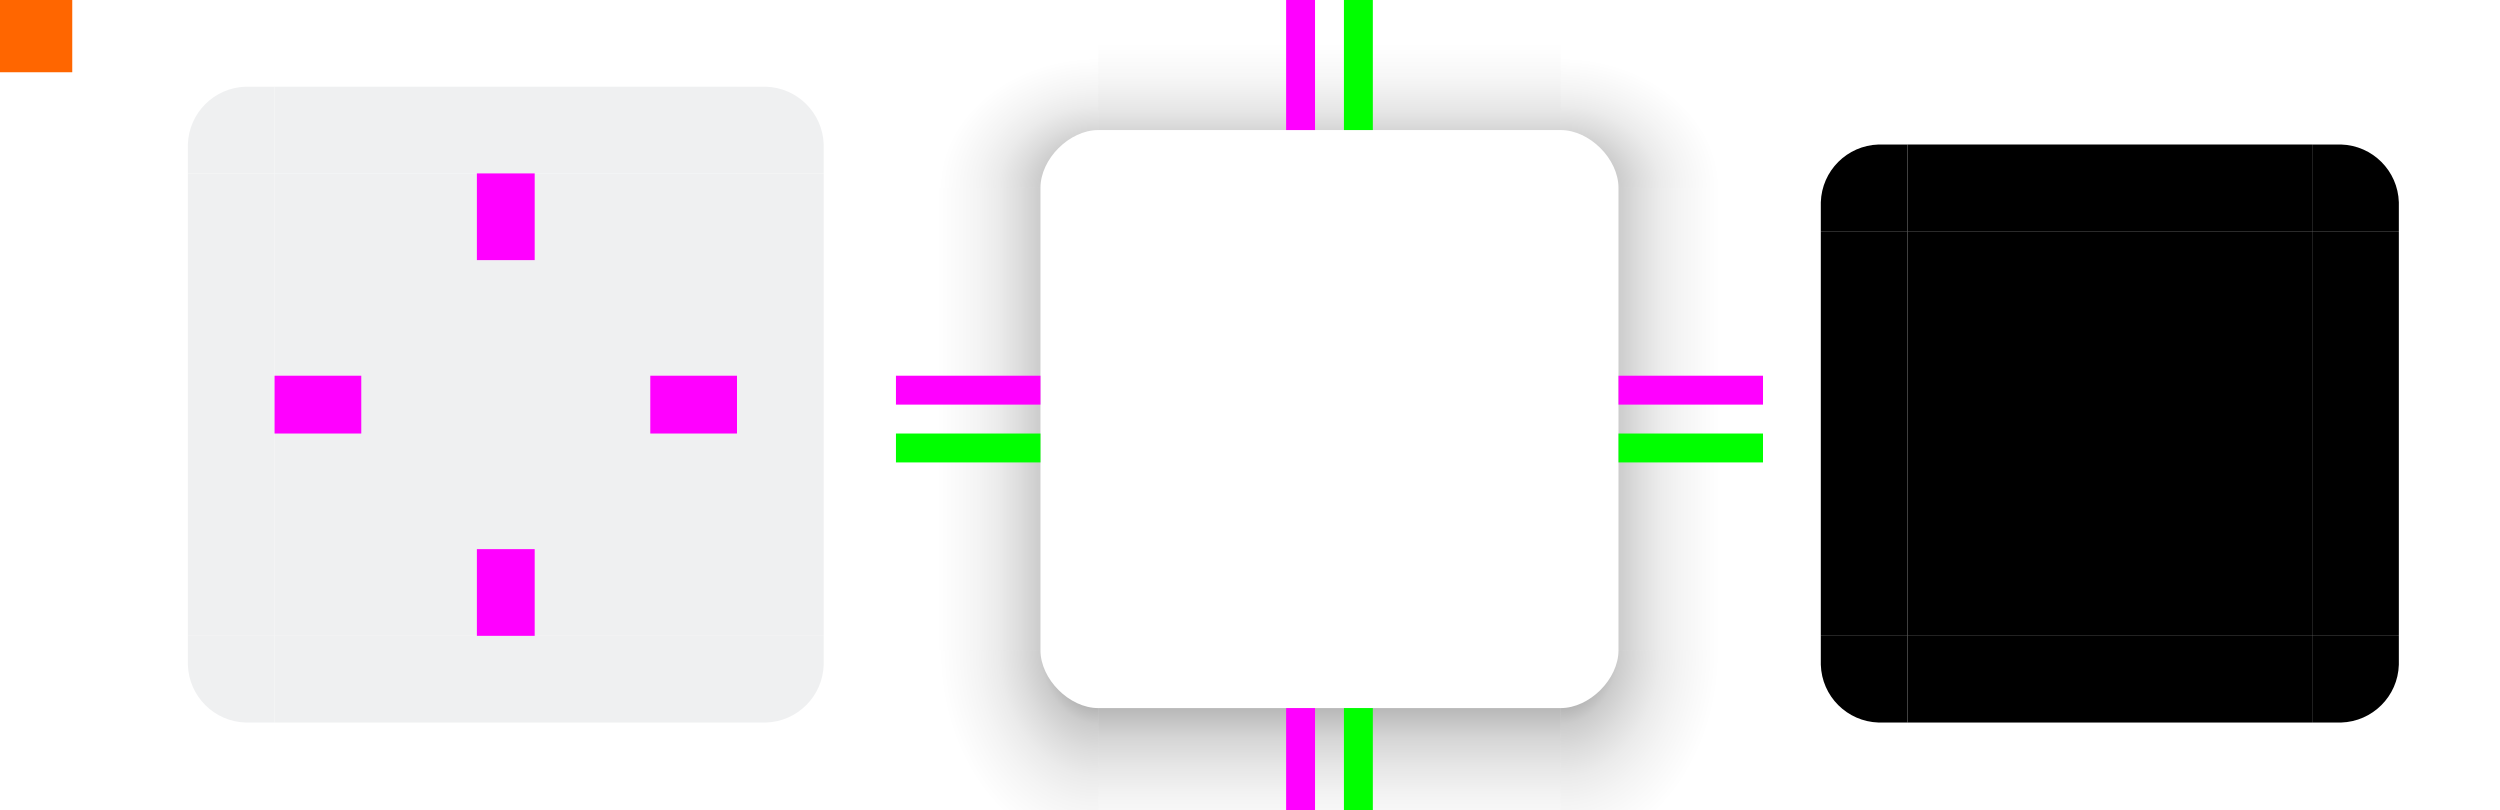
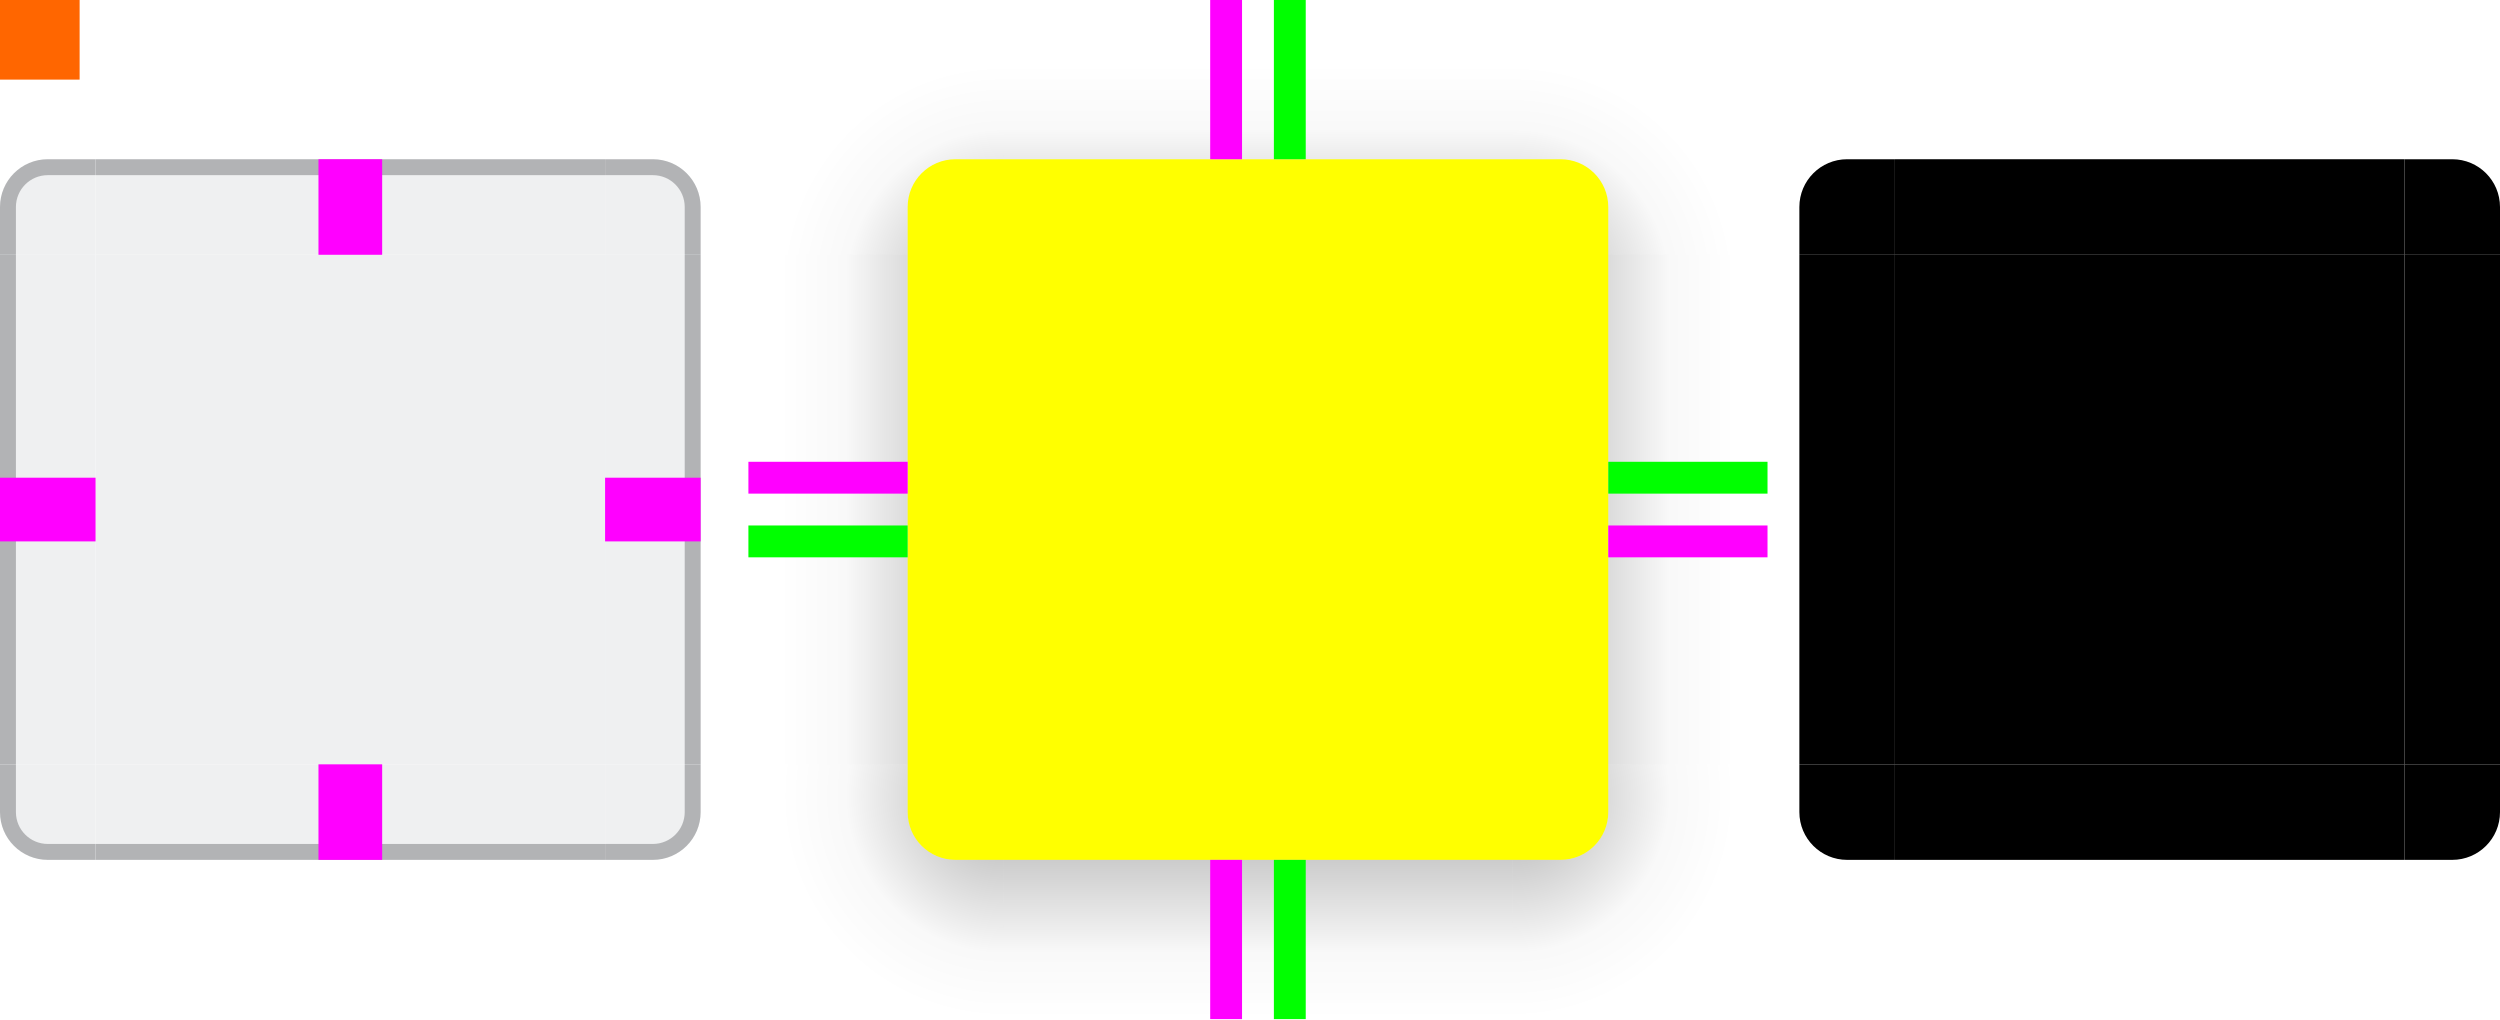
- <svg xmlns="http://www.w3.org/2000/svg" xmlns:xlink="http://www.w3.org/1999/xlink" width="173" height="56" viewBox="0 0 173 56" id="svg2" version="1.1">
-   <style type="text/css" id="current-color-scheme">
-       .ColorScheme-Text {
-         color:#31363b;
-         stop-color:#31363b;
-       }
-       .ColorScheme-Background {
-         color:#eff0f1;
-         stop-color:#eff0f1;
-       }
-       .ColorScheme-Highlight {
-         color:#3daee9;
-         stop-color:#3daee9;
-       }
-       .ColorScheme-ViewText {
-         color:#31363b;
-         stop-color:#31363b;
-       }
-       .ColorScheme-ViewBackground {
-         color:#fcfcfc;
-         stop-color:#fcfcfc;
-       }
-       .ColorScheme-ViewHover {
-         color:#93cee9;
-         stop-color:#93cee9;
-       }
-       .ColorScheme-ViewFocus{
-         color:#3daee9;
-         stop-color:#3daee9;
-       }
-       .ColorScheme-ButtonText {
-         color:#31363b;
-         stop-color:#31363b;
-       }
-       .ColorScheme-ButtonBackground {
-         color:#eff0f1;
-         stop-color:#eff0f1;
-       }
-       .ColorScheme-ButtonHover {
-         color:#93cee9;
-         stop-color:#93cee9;
-       }
-       .ColorScheme-ButtonFocus{
-         color:#3daee9;
-         stop-color:#3daee9;
-       }
-       </style>
-   <defs id="defs4">
-     <style type="text/css" id="style22">
-       .ColorScheme-Text {
-         color:#31363b;
-       }
-       .ColorScheme-Background {
-         color:#eff0f1;
-       }
-       .ColorScheme-Highlight {
-         color:#3daee9;
-       }
-       .ColorScheme-ViewText {
-         color:#31363b;
-       }
-       .ColorScheme-ViewBackground {
-         color:#fcfcfc;
-       }
-       .ColorScheme-ViewHover {
-         color:#93cee9;
-       }
-       .ColorScheme-ViewFocus{
-         color:#3daee9;
-       }
-       .ColorScheme-ButtonText {
-         color:#31363b;
-       }
-       .ColorScheme-ButtonBackground {
-         color:#eff0f1;
-       }
-       .ColorScheme-ButtonHover {
-         color:#93cee9;
-       }
-       .ColorScheme-ButtonFocus{
-         color:#3daee9;
-       }
-       </style>
-     <style id="current-color-scheme-2" type="text/css">
-       .ColorScheme-Text {
-         color:#7B7C7E;
-       }
-       .ColorScheme-Background{
-         color:#EFF0F1;
-       }
-       .ColorScheme-Highlight{
-         color:#3DAEE6;
-       }
-       .ColorScheme-ViewText {
-         color:#7B7C7E;
-       }
-       .ColorScheme-ViewBackground{
-         color:#FCFCFC;
-       }
-       .ColorScheme-ViewHover {
-         color:#3DAEE6;
-       }
-       .ColorScheme-ViewFocus{
-         color:#1E92FF;
-       }
-       .ColorScheme-ButtonText {
-         color:#7B7C7E;
-       }
-       .ColorScheme-ButtonBackground{
-         color:#EFF0F1;
-       }
-       .ColorScheme-ButtonHover {
-         color:#3DAEE6;
-       }
-       .ColorScheme-ButtonFocus{
-         color:#1E92FF;
-       }
- </style>
-     <linearGradient id="linearGradient3828-0">
-       <stop id="stop3830-7" offset="0" style="stop-color:#232629;stop-opacity:0.239" />
-       <stop style="stop-color:#1a1c1e;stop-opacity:0.239" offset="0.33" id="stop3836-9" />
-       <stop style="stop-color:#111314;stop-opacity:0.098" offset="0.66" id="stop3832-0" />
-       <stop id="stop3834-0" offset="1" style="stop-color:#000000;stop-opacity:0;" />
+ <svg xmlns="http://www.w3.org/2000/svg" xmlns:xlink="http://www.w3.org/1999/xlink" id="svg2" height="64" viewBox="0 0 157 64" width="157" version="1.1">
+   <defs id="defs15">
+     <style type="text/css" id="current-color-scheme">
+             .ColorScheme-Text {
+                 color:#232629;
+                 stop-color:#232629;
+             }
+             .ColorScheme-Background {
+                 color:#eff0f1;
+                 stop-color:#eff0f1;
+             }
+         </style>
+     <linearGradient id="shadow-side" gradientUnits="userSpaceOnUse">
+       <stop id="stop1762" offset="0" style="stop-color:#000;stop-opacity:.2" />
+       <stop id="stop1760" offset=".333" style="stop-color:#000;stop-opacity:.1" />
+       <stop id="stop1758" offset=".5" style="stop-color:#000;stop-opacity:.05" />
+       <stop id="stop1756" offset=".583" style="stop-color:#000;stop-opacity:.025" />
+       <stop id="stop1754" offset="1" style="stop-color:#000;stop-opacity:0" />
    </linearGradient>
-     <linearGradient id="linearGradient3809-3">
-       <stop id="stop3811-1" offset="0" style="stop-color:#232629;stop-opacity:0.239;" />
-       <stop style="stop-color:#111314;stop-opacity:0.098;" offset="0.5" id="stop3817-3" />
-       <stop id="stop3815-2" offset="1" style="stop-color:#000000;stop-opacity:0;" />
+     <linearGradient id="shadow-corner" gradientUnits="userSpaceOnUse">
+       <stop id="stop11958" offset="0" style="stop-color:#000;stop-opacity:1" />
+       <stop id="stop11960" offset=".286" style="stop-color:#000;stop-opacity:.2" />
+       <stop id="stop11962" offset=".524" style="stop-color:#000;stop-opacity:.1" />
+       <stop id="stop11966" offset=".643" style="stop-color:#000;stop-opacity:.05" />
+       <stop id="stop11968" offset=".702" style="stop-color:#000;stop-opacity:.025" />
+       <stop id="stop11970" offset="1" style="stop-color:#000;stop-opacity:0" />
    </linearGradient>
-     <linearGradient xlink:href="#linearGradient2457" id="linearGradient2429" gradientUnits="userSpaceOnUse" gradientTransform="matrix(4.31943,0,0,3.455571,787.6488,-766.2861)" x1="27.715" y1="195.13" x2="29.104" y2="195.13" />
-     <linearGradient id="linearGradient2457">
-       <stop style="stop-color:#000000;stop-opacity:0" offset="0" id="stop2445" />
-       <stop style="stop-color:#000000;stop-opacity:0.016" offset="0.2" id="stop2447" />
-       <stop style="stop-color:#000000;stop-opacity:0.035" offset="0.4" id="stop2449" />
-       <stop style="stop-color:#000000;stop-opacity:0.067" offset="0.6" id="stop2451" />
-       <stop style="stop-color:#000000;stop-opacity:0.102" offset="0.8" id="stop2453" />
-       <stop style="stop-color:#000000;stop-opacity:0.161" offset="1" id="stop2455" />
-     </linearGradient>
-     <linearGradient xlink:href="#linearGradient2597" id="linearGradient2477" gradientUnits="userSpaceOnUse" gradientTransform="matrix(7.559086,0,0,3.455568,-1173.363,-582.2857)" x1="27.781" y1="194.998" x2="29.104" y2="194.998" />
-     <linearGradient id="linearGradient2597">
-       <stop style="stop-color:#000000;stop-opacity:0" offset="0" id="stop2585" />
-       <stop style="stop-color:#000000;stop-opacity:0.016" offset="0.2" id="stop2587" />
-       <stop style="stop-color:#000000;stop-opacity:0.047" offset="0.4" id="stop2589" />
-       <stop style="stop-color:#000000;stop-opacity:0.098" offset="0.6" id="stop2591" />
-       <stop style="stop-color:#000000;stop-opacity:0.165" offset="0.8" id="stop2593" />
-       <stop style="stop-color:#000000;stop-opacity:0.282" offset="1" id="stop2595" />
-     </linearGradient>
-     <linearGradient xlink:href="#linearGradient2407" id="linearGradient2425" gradientUnits="userSpaceOnUse" gradientTransform="matrix(5.399308,0,0,3.455566,-269.1425,-1607.648)" x1="27.808" y1="195.13" x2="29.104" y2="195.13" />
-     <linearGradient id="linearGradient2407">
-       <stop style="stop-color:#000000;stop-opacity:0" offset="0" id="stop2403" />
-       <stop style="stop-color:#000000;stop-opacity:0.02" offset="0.2" id="stop2417" />
-       <stop style="stop-color:#000000;stop-opacity:0.043" offset="0.4" id="stop2415" />
-       <stop style="stop-color:#000000;stop-opacity:0.078" offset="0.6" id="stop2413" />
-       <stop style="stop-color:#000000;stop-opacity:0.133" offset="0.8" id="stop2411" />
-       <stop style="stop-color:#000000;stop-opacity:0.2" offset="1" id="stop2405" />
-     </linearGradient>
-     <linearGradient xlink:href="#linearGradient2407" id="linearGradient2409" x1="27.781" y1="194.998" x2="29.104" y2="194.998" gradientUnits="userSpaceOnUse" gradientTransform="matrix(5.399332,0,0,3.455558,-85.14303,259.0784)" />
-     <radialGradient xlink:href="#linearGradient2559" id="radialGradient2563" gradientUnits="userSpaceOnUse" gradientTransform="matrix(1.415953e-7,10.58267,-8.314997,4.9244435e-6,1702.127,626.4281)" cx="30.515" cy="191.717" fx="30.515" fy="191.717" r="1.323" />
-     <linearGradient id="linearGradient2559">
-       <stop style="stop-color:#000000;stop-opacity:0.604" offset="0" id="stop2545" />
-       <stop style="stop-color:#000000;stop-opacity:0.2" offset="0.365" id="stop2547" />
-       <stop style="stop-color:#000000;stop-opacity:0.133" offset="0.496" id="stop2549" />
-       <stop style="stop-color:#000000;stop-opacity:0.078" offset="0.626" id="stop2551" />
-       <stop style="stop-color:#000000;stop-opacity:0.043" offset="0.76" id="stop2553" />
-       <stop style="stop-color:#000000;stop-opacity:0.02" offset="0.88" id="stop2555" />
-       <stop style="stop-color:#000000;stop-opacity:0;" offset="1" id="stop2557" />
-     </linearGradient>
-     <radialGradient xlink:href="#linearGradient2559" id="radialGradient1237" gradientUnits="userSpaceOnUse" gradientTransform="matrix(-1.415953e-7,10.58267,8.314997,4.9244435e-6,-1518.127,626.4282)" cx="30.515" cy="191.717" fx="30.515" fy="191.717" r="1.323" />
-     <radialGradient xlink:href="#linearGradient2559" id="radialGradient1241" gradientUnits="userSpaceOnUse" gradientTransform="matrix(-3.0136119e-5,-6.803094,8.314997,-3.9925258e-5,-1518.126,1124.968)" cx="30.515" cy="191.717" fx="30.515" fy="191.717" r="1.323" />
-     <radialGradient xlink:href="#linearGradient2559" id="radialGradient1301" gradientUnits="userSpaceOnUse" gradientTransform="matrix(3.0136119e-5,-6.803094,-8.314997,-3.9925258e-5,1702.126,1124.968)" cx="30.515" cy="191.717" fx="30.515" fy="191.717" r="1.323" />
+     <linearGradient xlink:href="#shadow-side" id="linearGradient1734" gradientUnits="userSpaceOnUse" x1="16" y1="6" x2="16" y2="16" />
+     <linearGradient xlink:href="#shadow-side" id="linearGradient1984" gradientUnits="userSpaceOnUse" x1="12" y1="16" x2="2" y2="16" />
+     <linearGradient xlink:href="#shadow-side" id="linearGradient4945" gradientUnits="userSpaceOnUse" x1="16" y1="14" x2="16" y2="4" />
+     <linearGradient xlink:href="#shadow-side" id="linearGradient8667" gradientUnits="userSpaceOnUse" x1="4" y1="16" x2="14" y2="16" />
+     <radialGradient xlink:href="#shadow-corner" id="radialGradient3268" cx="95" cy="50" fx="95" fy="50" r="6.5" gradientUnits="userSpaceOnUse" gradientTransform="matrix(0,2.153846,-2.153846,0,107.6923,-202.6154)" />
+     <radialGradient xlink:href="#shadow-corner" id="radialGradient3268-4" cx="95" cy="50" fx="95" fy="50" r="6.5" gradientUnits="userSpaceOnUse" gradientTransform="matrix(0,2.153846,-2.153846,0,107.6923,-202.6154)" />
+     <radialGradient xlink:href="#shadow-corner" id="radialGradient3268-6" cx="93.143" cy="50" fx="93.143" fy="50" r="6.5" gradientUnits="userSpaceOnUse" gradientTransform="matrix(0,2.153846,-2.153846,0,107.6923,-202.6154)" />
+     <radialGradient xlink:href="#shadow-corner" id="radialGradient3268-6-6" cx="93.143" cy="50" fx="93.143" fy="50" r="6.5" gradientUnits="userSpaceOnUse" gradientTransform="matrix(0,2.153846,-2.153846,0,107.6923,-202.6154)" />
  </defs>
-   <g id="layer1" transform="translate(0,-904.3622)">
-     <rect style="opacity:1;fill:#ff6600;fill-opacity:1;stroke:none" id="hint-tile-center" width="5" height="5" x="0" y="904.362" />
-     <g id="top">
-       <rect y="-51" x="-916.362" height="32" width="6" id="rect4152" style="opacity:1;fill:currentColor;fill-opacity:1;stroke:none" transform="matrix(0,-1,-1,0,0,0)" class="ColorScheme-Background" />
-     </g>
-     <g id="bottom">
-       <rect transform="matrix(0,1,-1,0,0,0)" style="opacity:1;fill:currentColor;fill-opacity:1;stroke:none" id="rect4148" width="6" height="32" x="948.362" y="-51" class="ColorScheme-Background" />
-     </g>
-     <g id="left">
-       <rect transform="scale(-1,1)" style="opacity:1;fill:currentColor;fill-opacity:1;stroke:none" id="rect4144" width="6" height="32" x="-19" y="916.362" class="ColorScheme-Background" />
-     </g>
-     <g id="right">
-       <rect y="916.362" x="51" height="32" width="6" id="rect4140" style="opacity:1;fill:currentColor;fill-opacity:1;stroke:none" class="ColorScheme-Background" />
-     </g>
-     <g id="center">
-       <rect y="916.362" x="19" height="32" width="32" id="rect4401" style="opacity:1;fill:none;fill-opacity:1;stroke:none" />
-       <rect style="opacity:1;fill:currentColor;fill-opacity:1;stroke:none" id="rect4138" width="32" height="32" x="19" y="916.362" class="ColorScheme-Background" />
-     </g>
-     <rect style="fill:#ff00ff;fill-opacity:1;stroke:none" id="hint-top-margin" width="4" height="6" x="33" y="916.362" />
-     <rect y="942.362" x="33" height="6" width="4" id="hint-bottom-margin" style="fill:#ff00ff;fill-opacity:1;stroke:none" />
-     <rect y="-51" x="930.362" height="6" width="4" id="hint-right-margin" style="fill:#ff00ff;fill-opacity:1;stroke:none" transform="matrix(0,1,-1,0,0,0)" />
-     <rect style="fill:#ff00ff;fill-opacity:1;stroke:none" id="hint-left-margin" width="4" height="6" x="930.362" y="-25" transform="matrix(0,1,-1,0,0,0)" />
-     <rect style="fill:#00ff00;fill-opacity:1;stroke:none" id="hint-top-inset" width="4" height="0" x="33" y="904.362" />
-     <rect y="954.362" x="33" height="0" width="4" id="hint-bottom-inset" style="fill:#00ff00;fill-opacity:1;stroke:none" />
-     <rect style="fill:#00ff00;fill-opacity:1;stroke:none" id="hint-left-inset" width="4" height="0" x="930.362" y="-13" transform="matrix(0,1,-1,0,0,0)" />
-     <text id="text4270" y="134.595" x="195.142" style="font-style:normal;font-variant:normal;font-weight:bold;font-stretch:normal;font-size:14px;line-height:125%;font-family:'Gill Sans';text-align:justify;writing-mode:lr-tb;text-anchor:start;fill:#000000;fill-opacity:1;stroke:none" xml:space="preserve" />
-     <g style="opacity:0.979" transform="matrix(-0.75,0,0,0.75,130.3076,670.8414)" id="g3041" />
-     <rect y="914.362" x="132" height="6" width="28" style="opacity:1;fill:#000000;fill-opacity:1;stroke:none;stroke-width:0.928;stroke-linecap:round;stroke-linejoin:round;stroke-miterlimit:4;stroke-dasharray:none;stroke-dashoffset:0;stroke-opacity:1;paint-order:normal" id="mask-top" />
-     <rect y="920.362" x="132" height="28" width="28" style="opacity:1;fill:#000000;fill-opacity:1;stroke:none;stroke-width:2.005;stroke-linecap:round;stroke-linejoin:round;stroke-miterlimit:4;stroke-dasharray:none;stroke-dashoffset:0;stroke-opacity:1;paint-order:normal" id="mask-center" />
-     <rect transform="scale(1,-1)" y="-954.362" x="132" height="6" width="28" style="opacity:1;fill:#000000;fill-opacity:1;stroke:none;stroke-width:0.928;stroke-linecap:round;stroke-linejoin:round;stroke-miterlimit:4;stroke-dasharray:none;stroke-dashoffset:0;stroke-opacity:1;paint-order:normal" id="mask-bottom" />
-     <rect transform="rotate(90)" y="-132" x="920.362" height="6" width="28" style="opacity:1;fill:#000000;fill-opacity:1;stroke:none;stroke-width:0.928;stroke-linecap:round;stroke-linejoin:round;stroke-miterlimit:4;stroke-dasharray:none;stroke-dashoffset:0;stroke-opacity:1;paint-order:normal" id="mask-left" />
-     <rect transform="rotate(90)" y="-166" x="920.362" height="6" width="28" style="opacity:1;fill:#000000;fill-opacity:1;stroke:none;stroke-width:0.928;stroke-linecap:round;stroke-linejoin:round;stroke-miterlimit:4;stroke-dasharray:none;stroke-dashoffset:0;stroke-opacity:1;paint-order:normal" id="mask-right" />
-     <path class="ColorScheme-Background" style="opacity:1;fill:currentColor;stroke-width:2" d="m 17,910.362 c -2.183,0.067 -3.933,1.817 -4,4 v 2 h 6 v -6 z" id="topleft" />
-     <path id="topright" d="m 57,914.362 c -0.067,-2.183 -1.817,-3.933 -4,-4 h -2 v 6 h 6 z" style="opacity:1;fill:currentColor;stroke-width:2" class="ColorScheme-Background" />
-     <path class="ColorScheme-Background" style="opacity:1;fill:currentColor;stroke-width:2" d="m 53,954.362 c 2.183,-0.067 3.933,-1.817 4,-4 v -2 h -6 v 6 z" id="bottomright" />
-     <path id="bottomleft" d="m 13,950.362 c 0.067,2.183 1.817,3.933 4,4 h 2 v -6 h -6 z" style="opacity:1;fill:currentColor;stroke-width:2" class="ColorScheme-Background" />
-     <path style="opacity:1;fill:#000000;fill-opacity:1;stroke-width:2" d="m 126,950.362 c 0.067,2.183 1.817,3.933 4,4 h 2 v -6 h -6 z" id="mask-bottomleft" />
-     <path id="mask-bottomright" d="m 162,954.362 c 2.183,-0.067 3.933,-1.817 4,-4 v -2 h -6 v 6 z" style="opacity:1;fill:#000000;fill-opacity:1;stroke-width:2" />
-     <path style="opacity:1;fill:#000000;fill-opacity:1;stroke-width:2" d="m 166,918.362 c -0.067,-2.183 -1.817,-3.933 -4,-4 h -2 v 6 h 6 z" id="mask-topright" />
-     <path id="mask-topleft" d="m 130,914.362 c -2.183,0.067 -3.933,1.817 -4,4 v 2 h 6 v -6 z" style="opacity:1;fill:#000000;fill-opacity:1;stroke-width:2" />
-     <g id="g2554" transform="translate(0,2.1382812e-5)">
-       <g id="shadow-center" transform="translate(56.93931,1)">
-         <rect style="opacity:1;fill:none;fill-opacity:1;stroke:none" id="rect4908" width="32" height="32" x="19" y="916.362" />
-         <rect y="916.362" x="19" height="32" width="32" id="rect4910" style="opacity:1;fill:none;fill-opacity:1;stroke:none" />
-       </g>
-       <rect style="fill:url(#linearGradient2429);fill-opacity:1;stroke-width:1.024;stroke-linecap:round;stroke-linejoin:bevel" id="shadow-top" width="10" height="32" x="903.362" y="-108" ry="0" transform="rotate(90)" />
-       <rect y="903.362" x="89" height="10" width="2" id="shadow-hint-top-margin" style="fill:#ff00ff;fill-opacity:1;stroke:none;stroke-width:0.823" />
-       <rect style="fill:url(#linearGradient2477);fill-opacity:1;stroke-width:1.354;stroke-linecap:round;stroke-linejoin:bevel" id="shadow-bottom" width="10" height="32" x="-963.362" y="76" ry="0" transform="rotate(-90)" />
-       <rect style="fill:#ff00ff;fill-opacity:1;stroke:none;stroke-width:0.816" id="shadow-hint-bottom-margin" width="2" height="10" x="89" y="953.362" />
-       <rect style="fill:url(#linearGradient2425);fill-opacity:1;stroke-width:1.145;stroke-linecap:round;stroke-linejoin:bevel" id="shadow-right" width="10" height="32" x="-122" y="-949.362" ry="0" transform="scale(-1)" />
-       <rect transform="rotate(90)" style="fill:#ff00ff;fill-opacity:1;stroke:none;stroke-width:0.816" id="shadow-hint-right-margin" width="2" height="10" x="930.362" y="-122" />
-       <rect style="fill:url(#linearGradient2409);fill-opacity:1;stroke-width:1.145;stroke-linecap:round;stroke-linejoin:bevel" id="shadow-left" width="10" height="32" x="62" y="917.362" ry="0" />
-       <rect transform="rotate(90)" y="-72" x="930.362" height="10" width="2" id="shadow-hint-left-margin" style="fill:#ff00ff;fill-opacity:1;stroke:none;stroke-width:0.816" />
-       <rect y="903.362" x="93" height="10" width="2" id="shadow-hint-top-inset" style="fill:#00ff00;fill-opacity:1;stroke:none;stroke-width:0.816" />
-       <rect style="fill:#00ff00;fill-opacity:1;stroke:none;stroke-width:0.816" id="shadow-hint-bottom-inset" width="2" height="10" x="93" y="953.362" />
-       <rect transform="rotate(90)" style="fill:#00ff00;fill-opacity:1;stroke:none;stroke-width:0.817" id="shadow-hint-right-inset" width="2" height="10" x="934.362" y="-122" />
-       <rect transform="rotate(90)" y="-72" x="934.362" height="10" width="2" id="shadow-hint-left-inset" style="fill:#00ff00;fill-opacity:1;stroke:none;stroke-width:0.817" />
-       <path style="fill:url(#radialGradient2563);fill-opacity:1;stroke:none;stroke-width:1.25px;stroke-linecap:butt;stroke-linejoin:miter;stroke-opacity:1" d="m 112,949.362 c 0,2 -2,4 -4,4 v 10 c 6.89,0 14,-7.147 14,-14 z" id="shadow-bottomright" />
-       <path style="fill:url(#radialGradient1237);fill-opacity:1;stroke:none;stroke-width:1.25px;stroke-linecap:butt;stroke-linejoin:miter;stroke-opacity:1" d="m 72,949.362 c 0,2 2,4 4,4 v 10 c -6.89,0 -14,-7.147 -14,-14 z" id="shadow-bottomleft" />
-       <path style="fill:url(#radialGradient1241);fill-opacity:1;stroke:none;stroke-width:1.25px;stroke-linecap:butt;stroke-linejoin:miter;stroke-opacity:1" d="m 72,917.362 c 0,-2 2,-4 4,-4 v -10 c -6.89,0 -14,7.147 -14,14 z" id="shadow-topleft" />
-       <path style="fill:url(#radialGradient1301);fill-opacity:1;stroke:none;stroke-width:1.25px;stroke-linecap:butt;stroke-linejoin:miter;stroke-opacity:1" d="m 112,917.362 c 0,-2 -2,-4 -4,-4 V 903.362 c 6.89,0 14,7.147 14,14 z" id="shadow-topright" />
-       <rect y="-63" x="930.362" height="1e-06" width="4" id="hint-right-inset" style="fill:#00ff00;fill-opacity:1;stroke:none" transform="rotate(90)" />
-       <rect y="-60" x="931.362" height="1e-06" width="4" id="hint-right-inset-3" style="fill:#00ff00;fill-opacity:1;stroke:none" transform="rotate(90)" />
-     </g>
+   <rect id="hint-tile-center" height="5" style="fill:#ff6600" width="5" x="0" y="0" />
+   <g id="top" transform="translate(6,10)">
+     <rect id="rect4152" height="6" style="opacity:1;fill:currentColor" class="ColorScheme-Background" width="32" x="0" y="0" />
+     <rect style="fill:currentColor;fill-rule:evenodd;opacity:0.3" class="ColorScheme-Text" id="rect3369" width="32" height="1" x="0" y="0" />
+   </g>
+   <g id="bottom" transform="translate(6,48)">
+     <rect id="rect4148" height="6" style="opacity:1;fill:currentColor" class="ColorScheme-Background" width="32" x="0" y="0" />
+     <rect style="fill:currentColor;fill-rule:evenodd;opacity:0.3" class="ColorScheme-Text" id="rect3369-9" width="32" height="1" x="0" y="5" />
+   </g>
+   <g id="left" transform="translate(0,16)">
+     <rect id="rect4144" height="32" style="opacity:1;fill:currentColor" class="ColorScheme-Background" width="6" x="0" y="0" />
+     <rect style="fill:currentColor;fill-rule:evenodd;opacity:0.3" class="ColorScheme-Text" id="rect3018-2" width="1" height="32" x="0" y="0" />
+   </g>
+   <g id="right" transform="translate(38,16)">
+     <rect id="rect4140" height="32" style="opacity:1;fill:currentColor" class="ColorScheme-Background" width="6" x="0" y="0" />
+     <rect style="fill:currentColor;fill-rule:evenodd;opacity:0.3" class="ColorScheme-Text" id="rect3018" width="1" height="32" x="5" y="0" />
+   </g>
+   <g id="center" transform="translate(6,16)">
+     <rect id="rect4138" height="32" style="opacity:1;fill:currentColor" class="ColorScheme-Background" width="32" x="0" y="0" />
+   </g>
+   <g id="topleft" transform="translate(0,10)">
+     <path d="M 3,0 C 1.343,0 0,1.343 0,3 V 6 H 6 V 0 Z" style="opacity:1;fill:currentColor" class="ColorScheme-Background" id="path3115" />
+     <path id="path3118-3-3" style="fill:currentColor;opacity:0.3" class="ColorScheme-Text" d="M 6,0 V 1 H 3 A 2,2 0 0 0 1,3 V 6 H 0 V 3 C 0,1.343 1.343,0 3,0 Z" />
+   </g>
+   <g id="topright" transform="translate(38,10)">
+     <path d="M 0,0 V 6 H 6 V 3 C 6,1.343 4.657,0 3,0 Z" style="opacity:1;fill:currentColor" class="ColorScheme-Background" id="path3118" />
+     <path id="path3118-3" style="fill:currentColor;opacity:0.3" class="ColorScheme-Text" d="M 38 10 L 38 11 L 41 11 A 2 2 0 0 1 43 13 L 43 16 L 44 16 L 44 13 C 44 11.343 42.657 10 41 10 L 38 10 z " transform="translate(-38,-10)" />
+   </g>
+   <g id="bottomleft" transform="translate(0,48)">
+     <path d="M 3,6 H 6 V 0 H 0 v 3 c 0,1.657 1.343,3 3,3 z" style="opacity:1;fill:currentColor" class="ColorScheme-Background" id="path3124" />
+     <path id="path3118-3-56" style="fill:currentColor;opacity:0.3" class="ColorScheme-Text" d="M 6,6 V 5 H 3 A 2,2 0 0 1 1,3 V 0 H 0 v 3 c 0,1.657 1.343,3 3,3 z" />
+   </g>
+   <g id="bottomright" transform="translate(38,48)">
+     <path d="M 3,6 H 0 V 0 H 6 V 3 C 6,4.657 4.657,6 3,6 Z" style="opacity:1;fill:currentColor" class="ColorScheme-Background" id="path3121" />
+     <path id="path3118-3-5" style="fill:currentColor;opacity:0.3" class="ColorScheme-Text" d="M 0,6 V 5 H 3 A 2,2 0 0 0 5,3 V 0 H 6 V 3 C 6,4.657 4.657,6 3,6 Z" />
+   </g>
+   <rect id="hint-top-margin" height="6" style="fill:#ff00ff" width="4" x="20" y="10" />
+   <rect id="hint-bottom-margin" height="6" style="fill:#ff00ff" width="4" x="20" y="48" />
+   <rect id="hint-right-margin" height="4" style="fill:#ff00ff" width="6" x="38" y="30" />
+   <rect id="hint-left-margin" height="4" style="fill:#ff00ff" width="6" x="0" y="30" />
+   <rect id="hint-top-inset" height="9.99999993923e-09" style="fill:#00ff00" width="4" x="20" y="10" />
+   <rect id="hint-bottom-inset" height="9.99999993923e-09" style="fill:#00ff00" width="4" x="20" y="54" />
+   <rect id="hint-left-inset" height="4" style="fill:#00ff00" width="9.99999993923e-09" x="0" y="30" />
+   <rect id="hint-right-inset" height="4" style="fill:#00ff00" width="9.99999993923e-09" x="44" y="30" />
+   <rect id="mask-top" height="6" width="32" x="119" y="10" />
+   <rect id="mask-center" height="32" width="32" x="119" y="16" />
+   <rect id="mask-bottom" height="6" transform="scale(1,-1)" width="32" x="119" y="-54" />
+   <rect id="mask-left" height="32" width="6" x="113" y="16" />
+   <rect id="mask-right" height="32" width="6" x="151" y="16" />
+   <path id="mask-topleft" d="m 116,10 c -1.657,0 -3,1.343 -3,3 v 3 h 6 v -6 z" />
+   <path id="mask-topright" d="m 151,10 v 6 h 6 v -3 c 0,-1.657 -1.343,-3 -3,-3 z" />
+   <path id="mask-bottomleft" d="m 116,54 h 3 v -6 h -6 v 3 c 0,1.657 1.343,3 3,3 z" />
+   <path id="mask-bottomright" d="m 154,54 h -3 v -6 h 6 v 3 c 0,1.657 -1.343,3 -3,3 z" />
+   <rect id="rect30894" height="44" rx="3" style="fill:#ffff00;fill-rule:evenodd" width="44" x="57" y="10" ry="3" />
+   <g id="shadow-center" transform="translate(63,16)">
+     <rect id="rect4908" height="32" style="opacity:0.001;fill-opacity:0.004;fill:#000000" width="32" x="0" y="0" />
+   </g>
+   <g id="shadow-top" transform="translate(63)">
+     <rect id="st" height="10" width="32" style="fill:url(#linearGradient4945);fill-opacity:1" x="0" y="0" />
+     <rect id="rect1546" height="6" style="opacity:0.001;fill:#000000;fill-opacity:0.004;fill-rule:evenodd" width="32" y="10" x="0" />
+   </g>
+   <g id="shadow-bottom" transform="translate(63,48)">
+     <rect id="rect1546-6" height="6" style="opacity:0.001;fill:#000000;fill-opacity:0.004;fill-rule:evenodd" width="32" x="0" y="0" />
+     <rect id="sb" height="10" width="32" y="6" style="fill:url(#linearGradient1734);fill-opacity:1" x="0" />
+   </g>
+   <g id="shadow-left" transform="translate(47,16)">
+     <rect id="sl" height="32" width="10" style="fill:url(#linearGradient1984);fill-opacity:1" x="0" y="0" />
+     <rect id="rect1546-3-7" height="32" style="opacity:0.001;fill:#000000;fill-opacity:0.004;fill-rule:evenodd" width="6" x="10" y="0" />
+   </g>
+   <g id="shadow-right" transform="translate(95,16)">
+     <rect id="rect1546-3" height="32" style="opacity:0.001;fill:#000000;fill-opacity:0.004;fill-rule:evenodd" width="6" x="0" y="0" />
+     <rect id="sr" height="32" width="10" x="6" style="fill:url(#linearGradient8667);fill-opacity:1" y="0" />
+   </g>
+   <rect id="shadow-hint-top-margin" height="10" style="fill:#ff00ff" width="2" x="76" y="0" />
+   <rect id="shadow-hint-bottom-margin" height="10" style="fill:#ff00ff" width="2" x="76" y="54" />
+   <rect id="shadow-hint-right-margin" height="2" style="fill:#ff00ff" width="10" x="101" y="33" />
+   <rect id="shadow-hint-left-margin" height="2" style="fill:#ff00ff" width="10" x="47" y="29" />
+   <rect id="shadow-hint-top-inset" height="10" style="fill:#00ff00" width="2" x="80" y="0" />
+   <rect id="shadow-hint-bottom-inset" height="10" style="fill:#00ff00" width="2" x="80" y="54" />
+   <rect id="shadow-hint-right-inset" height="2" style="fill:#00ff00" width="10" x="101" y="29" />
+   <rect id="shadow-hint-left-inset" height="2" style="fill:#00ff00" width="10" x="47" y="33" />
+   <g id="shadow-bottomright" transform="translate(95,48)">
+     <path d="M 3,6 H 0 V 0 H 6 V 3 C 6,4.657 4.657,6 3,6 Z" style="fill:#000000;fill-opacity:0.004;opacity:0.001" id="path95" />
+     <path id="path2368" style="fill:url(#radialGradient3268);fill-opacity:1;fill-rule:evenodd;stroke-width:1" d="M 6,0 V 3 C 6,4.657 4.657,6 3,6 H 0 V 16 H 3 A 13,13 0 0 0 16,3 V 0 Z" />
+   </g>
+   <g id="shadow-bottomright-9" transform="translate(95,48)" />
+   <g id="shadow-bottomleft" transform="matrix(-1,0,0,1,63,48)">
+     <path d="M 3,6 H 0 V 0 H 6 V 3 C 6,4.657 4.657,6 3,6 Z" style="opacity:0.001;fill:#000000;fill-opacity:0.004" id="path95-1" />
+     <path id="path2368-0" style="fill:url(#radialGradient3268-4);fill-opacity:1;fill-rule:evenodd;stroke-width:1" d="M 6,0 V 3 C 6,4.657 4.657,6 3,6 H 0 V 16 H 3 C 10.18,16 16,10.18 16,3 V 0 Z" />
+   </g>
+   <g id="shadow-topright" transform="matrix(1,0,0,-1,95,16)">
+     <path d="M 3,6 H 0 V 0 H 6 V 3 C 6,4.657 4.657,6 3,6 Z" style="opacity:0.001;fill:#000000;fill-opacity:0.004" id="path95-4" />
+     <path id="path2368-7" style="fill:url(#radialGradient3268-6);fill-opacity:1;fill-rule:evenodd;stroke-width:1" d="M 6,0 V 3 C 6,4.657 4.657,6 3,6 H 0 V 16 H 3 C 10.18,16 16,10.18 16,3 V 0 Z" />
+   </g>
+   <g id="shadow-topleft" transform="rotate(180,31.5,8)">
+     <path d="M 3,6 H 0 V 0 H 6 V 3 C 6,4.657 4.657,6 3,6 Z" style="opacity:0.001;fill:#000000;fill-opacity:0.004" id="path95-4-2" />
+     <path id="path2368-7-5" style="fill:url(#radialGradient3268-6-6);fill-opacity:1;fill-rule:evenodd;stroke-width:1" d="M 6,0 V 3 C 6,4.657 4.657,6 3,6 H 0 V 16 H 3 A 13,13 0 0 0 16,3 V 0 Z" />
  </g>
</svg>
